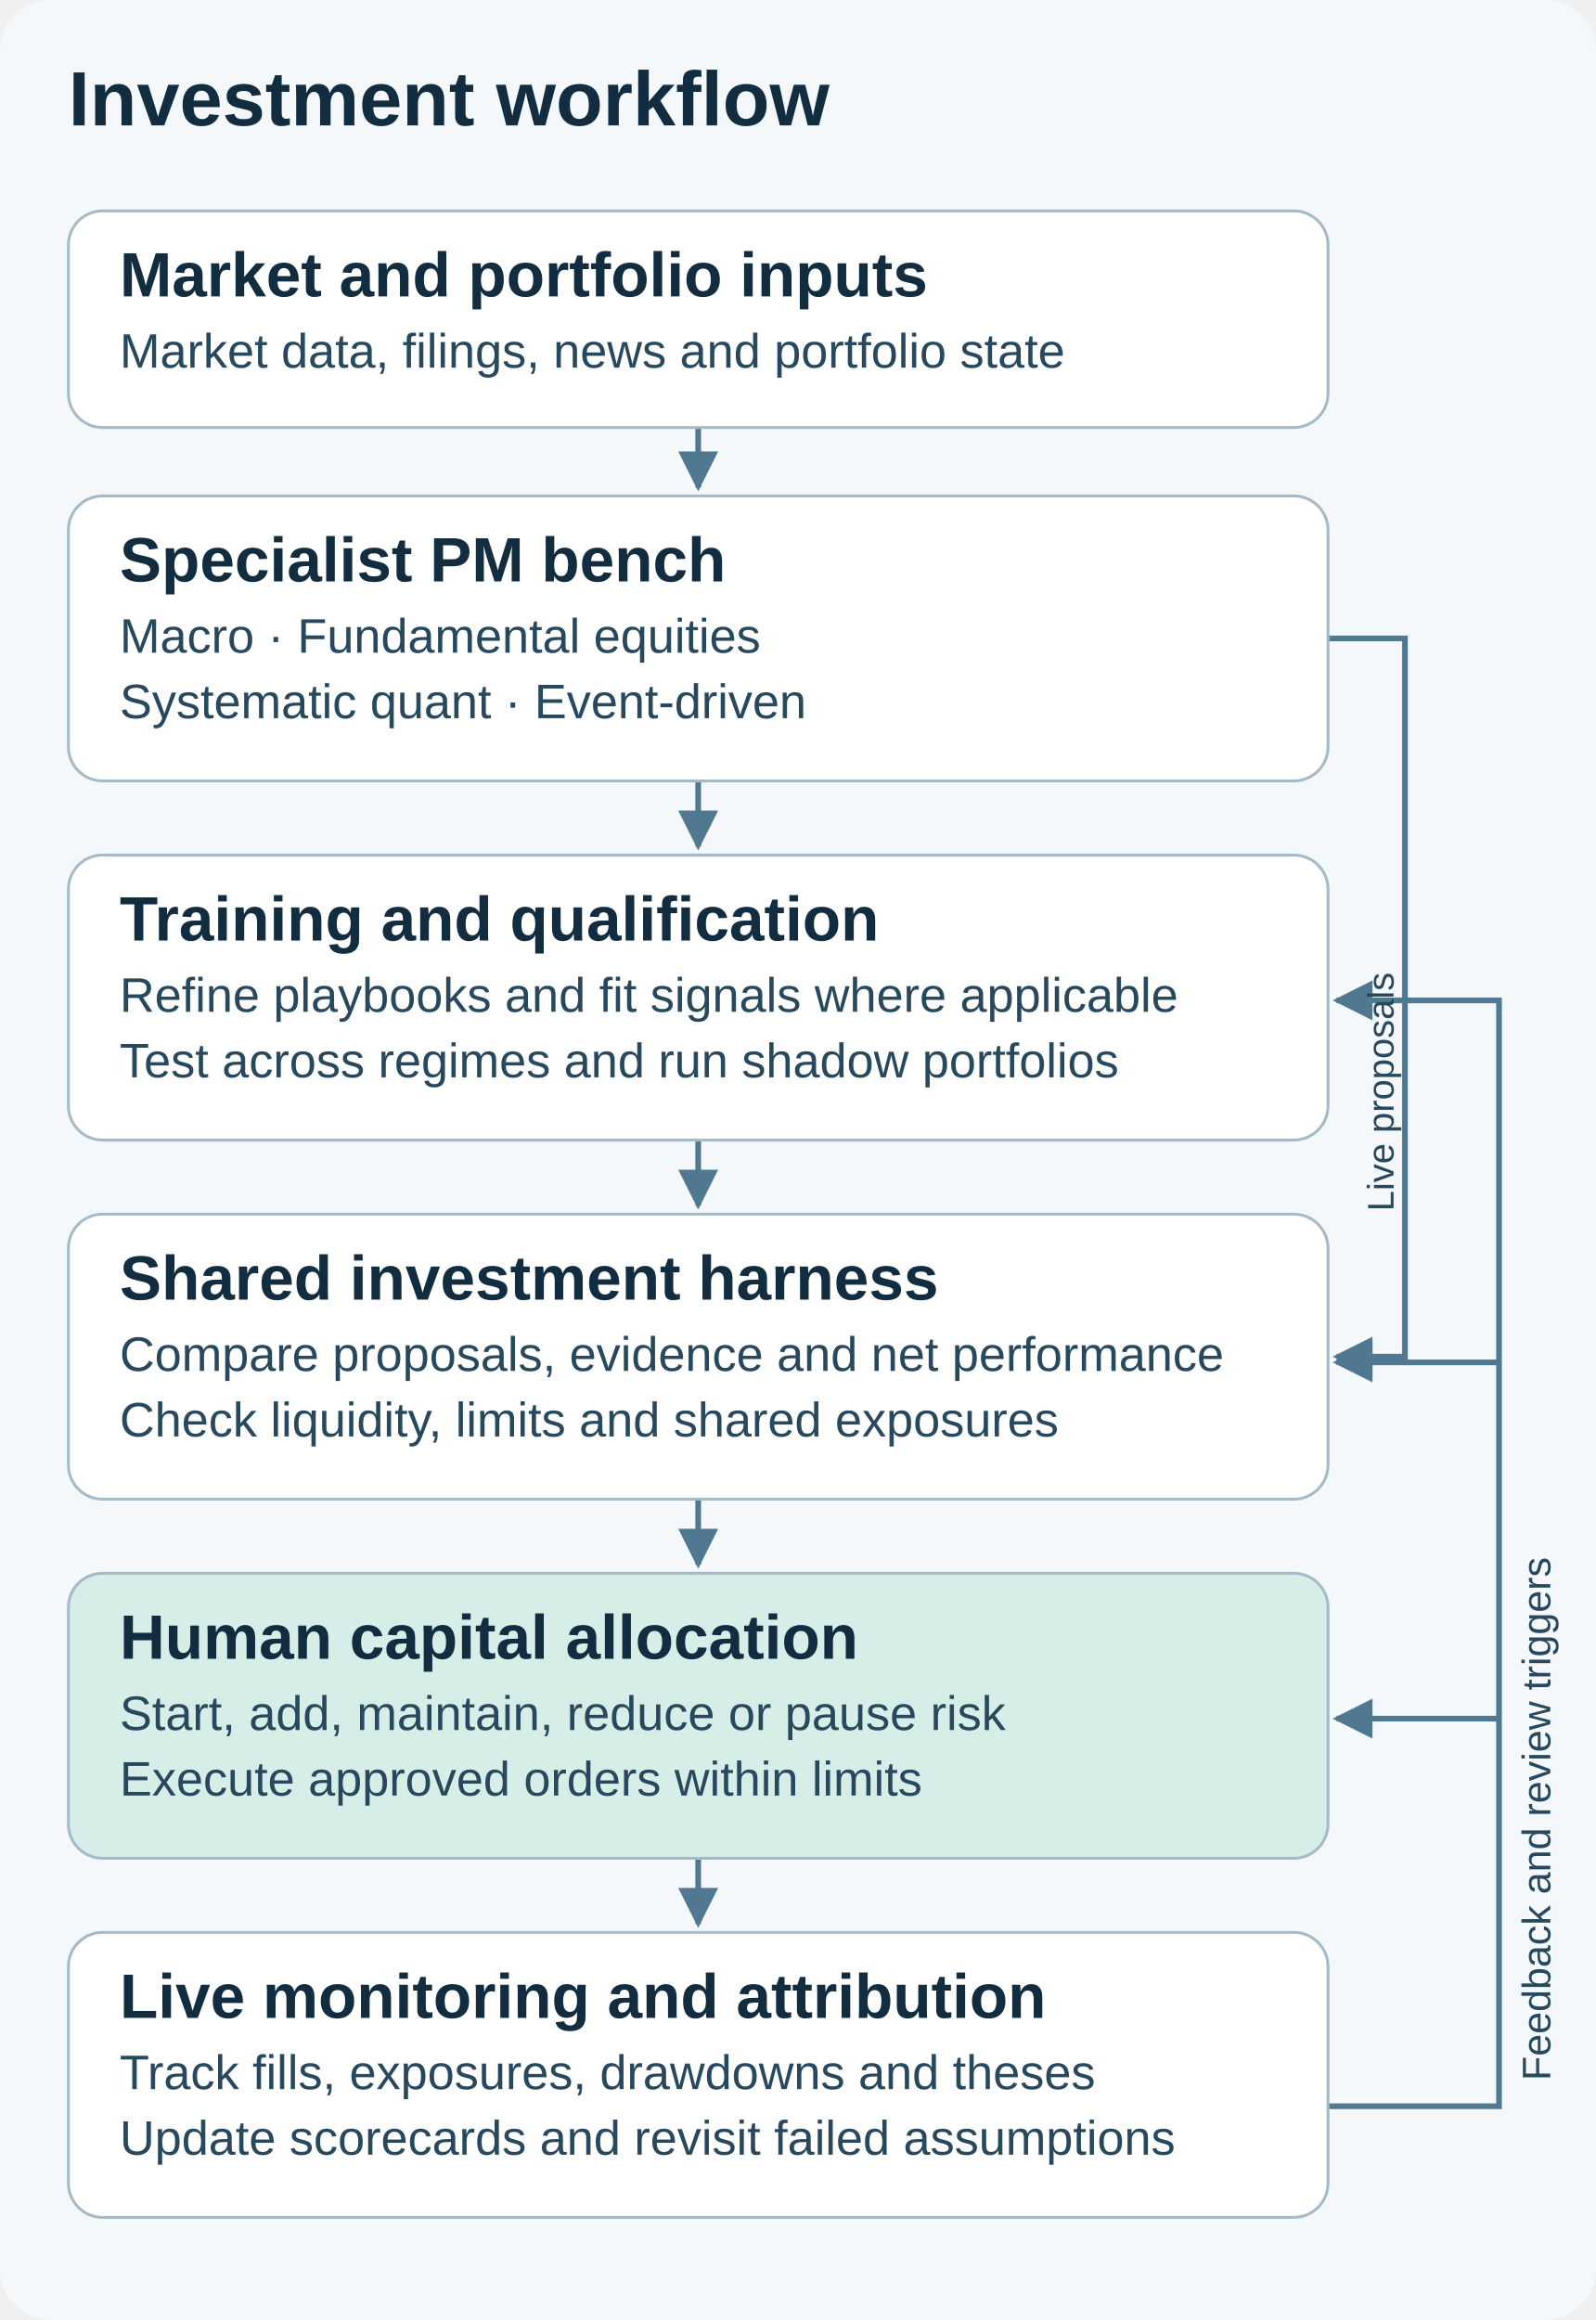
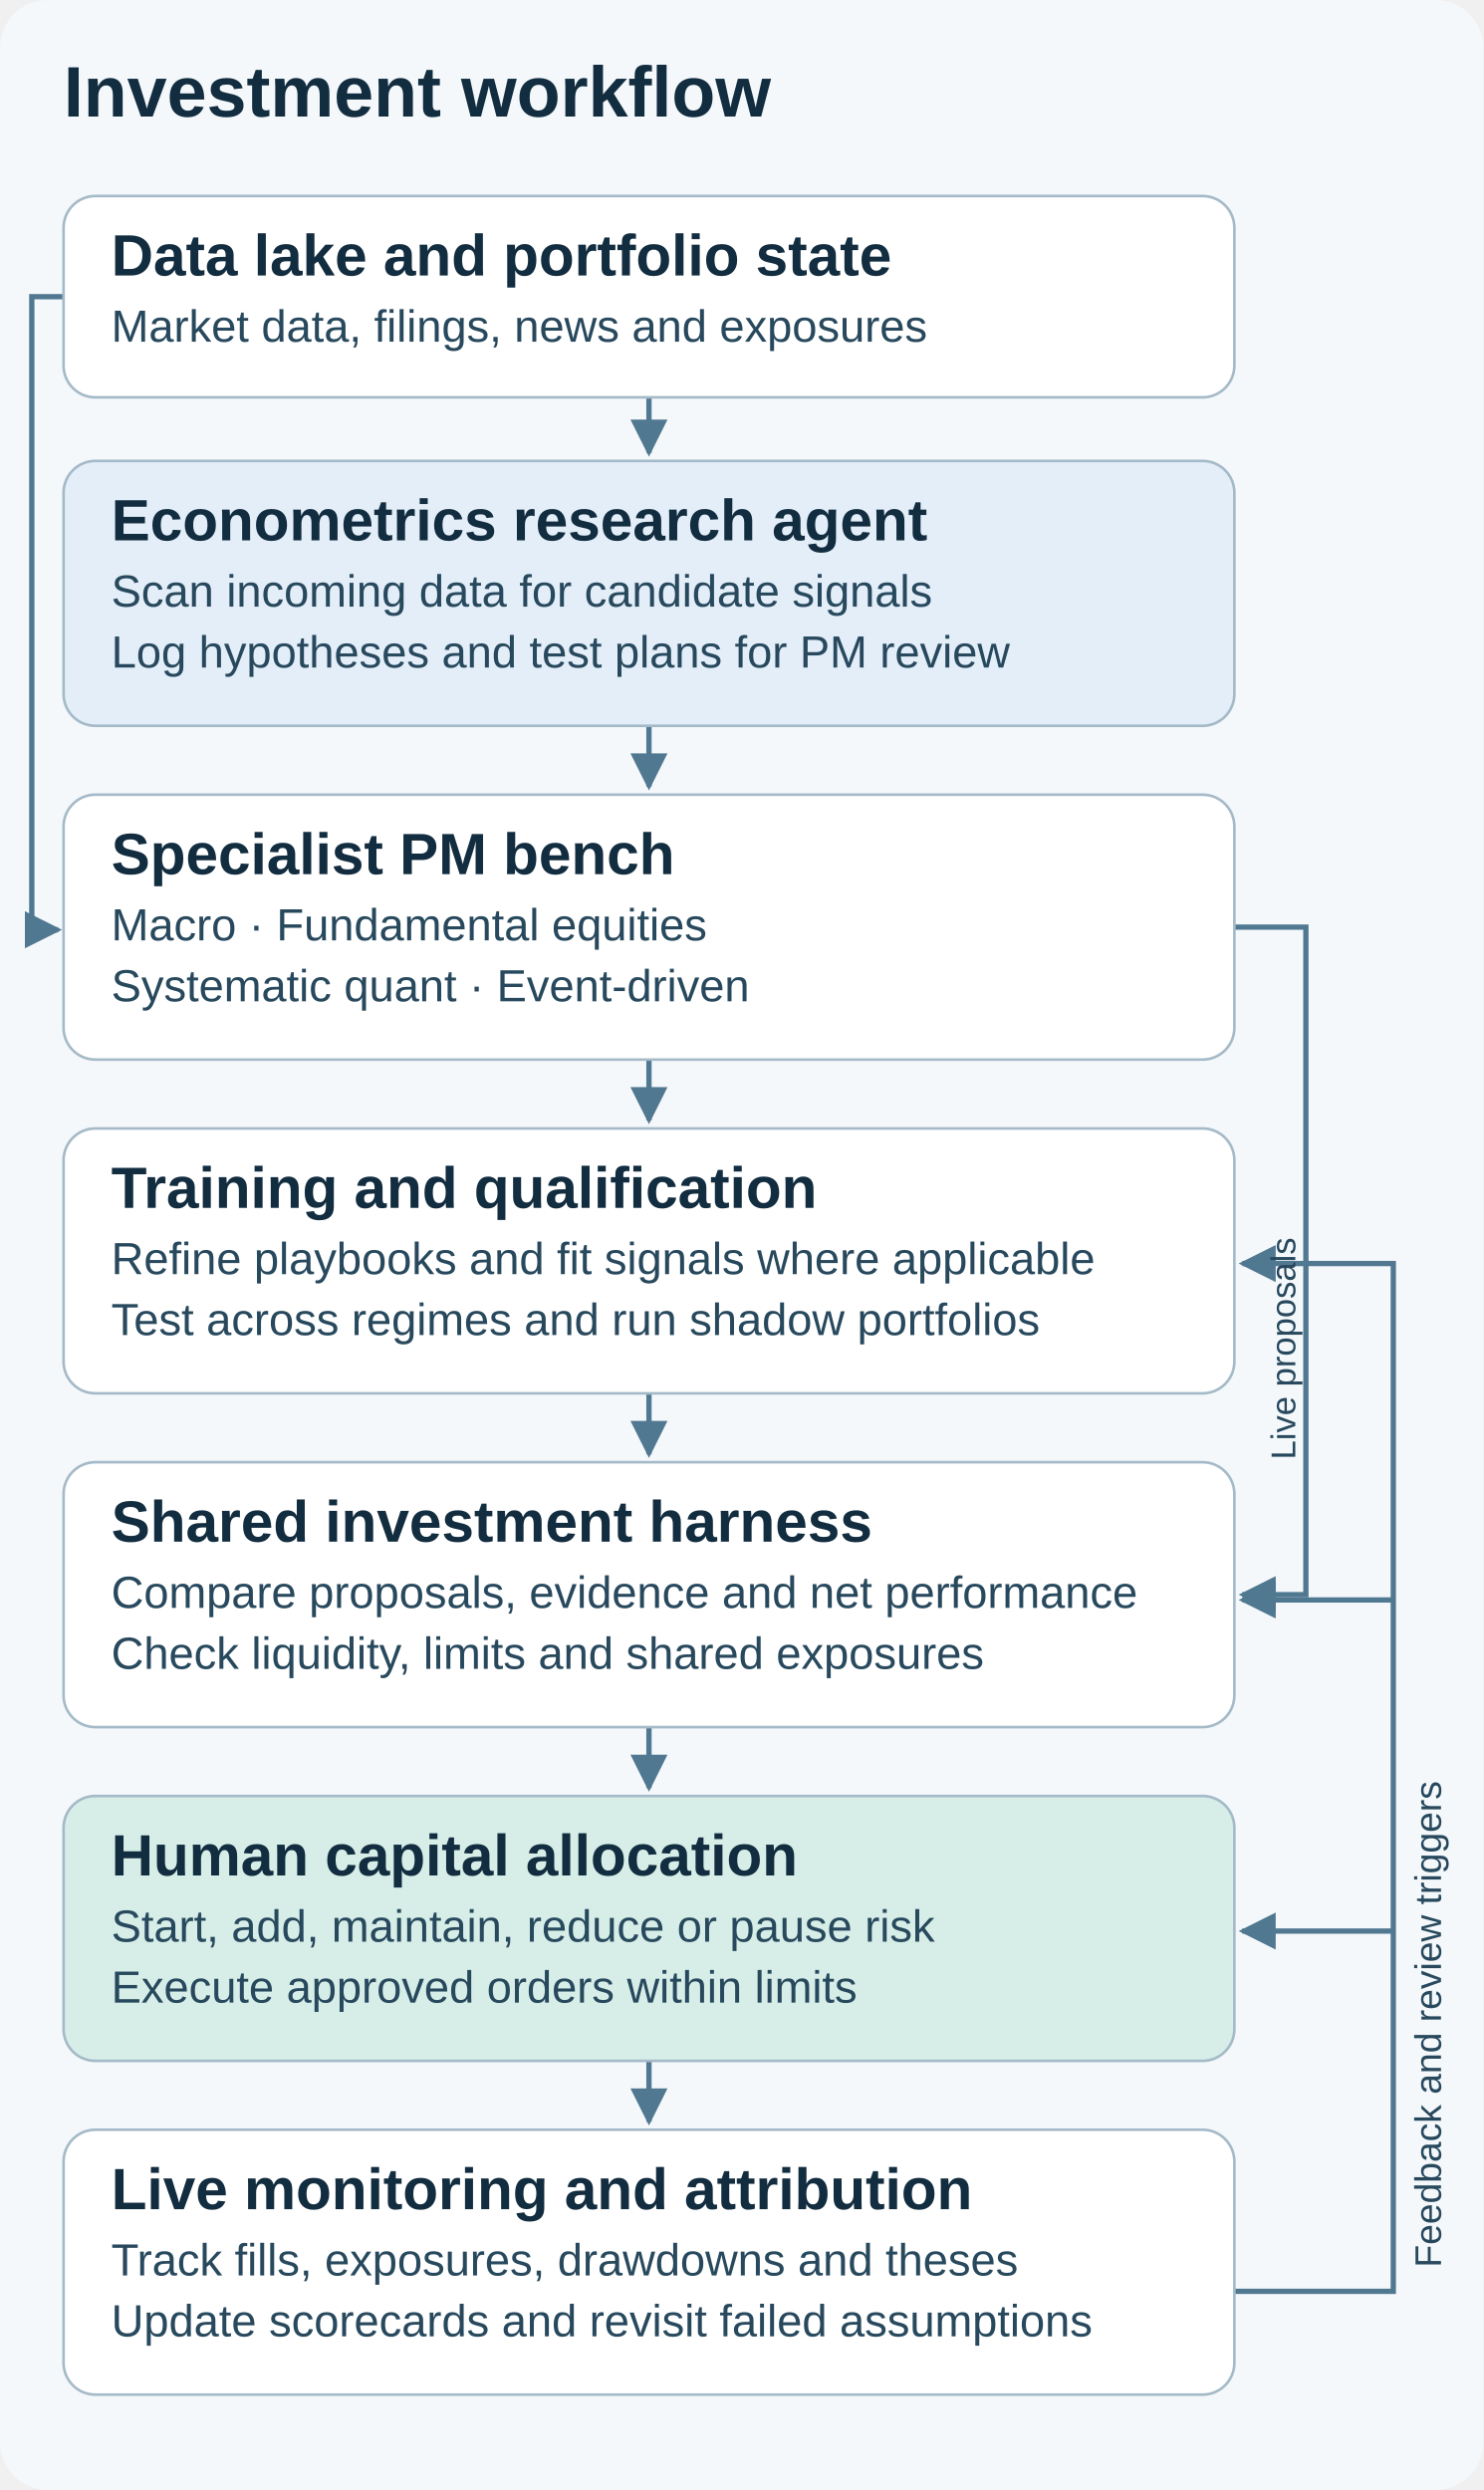
- <svg xmlns="http://www.w3.org/2000/svg" viewBox="0 0 560 814" width="560" height="814" role="img" aria-labelledby="title desc">
+ <svg xmlns="http://www.w3.org/2000/svg" viewBox="0 0 560 940" width="560" height="940" role="img" aria-labelledby="title desc">
  <defs>
    <marker id="arrow" viewBox="0 0 10 10" refX="9" refY="5" markerWidth="7" markerHeight="7" orient="auto">
      <path d="M0 0L10 5L0 10Z" fill="#517891" />
    </marker>
  </defs>
-   <rect width="560" height="814" rx="18" fill="#f4f8fb" />
+   <rect width="560" height="940" rx="18" fill="#f4f8fb" />
  <text x="24" y="44" font-family="Arial,sans-serif" font-size="27" font-weight="bold" fill="#132d40">Investment workflow</text>
  <g fill="none" stroke="#517891" stroke-width="2" marker-end="url(#arrow)">
    <path d="M245 150V171" />
    <path d="M245 274V297" />
    <path d="M245 400V423" />
    <path d="M245 526V549" />
    <path d="M245 652V675" />
-     <path d="M466 224H493V476H469" />
-     <path d="M466 739H526V351H469" />
-     <path d="M526 478H469" />
-     <path d="M526 603H469" />
+     <path d="M245 778V801" />
+     <path d="M24 112H12V351H22" />
+     <path d="M466 350H493V602H469" />
+     <path d="M466 865H526V477H469" />
+     <path d="M526 604H469" />
+     <path d="M526 729H469" />
  </g>
  <g font-family="Arial,sans-serif">
    <g transform="translate(24 74)">
      <rect width="442" height="76" rx="12" fill="#ffffff" stroke="#a5bac8" />
-       <text x="18" y="30" font-size="22" font-weight="bold" fill="#132d40">Market and portfolio inputs</text>
-       <text x="18" y="55" font-size="17" fill="#28495d">Market data, filings, news and portfolio state</text>
+       <text x="18" y="30" font-size="22" font-weight="bold" fill="#132d40">Data lake and portfolio state</text>
+       <text x="18" y="55" font-size="17" fill="#28495d">Market data, filings, news and exposures</text>
    </g>
    <g transform="translate(24 174)">
+       <rect width="442" height="100" rx="12" fill="#e3eef9" stroke="#a5bac8" />
+       <text x="18" y="30" font-size="22" font-weight="bold" fill="#132d40">Econometrics research agent</text>
+       <text x="18" y="55" font-size="17" fill="#28495d">Scan incoming data for candidate signals</text>
+       <text x="18" y="78" font-size="17" fill="#28495d">Log hypotheses and test plans for PM review</text>
+     </g>
+     <g transform="translate(24 300)">
      <rect width="442" height="100" rx="12" fill="#ffffff" stroke="#a5bac8" />
      <text x="18" y="30" font-size="22" font-weight="bold" fill="#132d40">Specialist PM bench</text>
      <text x="18" y="55" font-size="17" fill="#28495d">Macro · Fundamental equities</text>
      <text x="18" y="78" font-size="17" fill="#28495d">Systematic quant · Event-driven</text>
    </g>
-     <g transform="translate(24 300)">
+     <g transform="translate(24 426)">
      <rect width="442" height="100" rx="12" fill="#ffffff" stroke="#a5bac8" />
      <text x="18" y="30" font-size="22" font-weight="bold" fill="#132d40">Training and qualification</text>
      <text x="18" y="55" font-size="17" fill="#28495d">Refine playbooks and fit signals where applicable</text>
      <text x="18" y="78" font-size="17" fill="#28495d">Test across regimes and run shadow portfolios</text>
    </g>
-     <g transform="translate(24 426)">
+     <g transform="translate(24 552)">
      <rect width="442" height="100" rx="12" fill="#ffffff" stroke="#a5bac8" />
      <text x="18" y="30" font-size="22" font-weight="bold" fill="#132d40">Shared investment harness</text>
      <text x="18" y="55" font-size="17" fill="#28495d">Compare proposals, evidence and net performance</text>
      <text x="18" y="78" font-size="17" fill="#28495d">Check liquidity, limits and shared exposures</text>
    </g>
-     <g transform="translate(24 552)">
+     <g transform="translate(24 678)">
      <rect width="442" height="100" rx="12" fill="#d7eee8" stroke="#a5bac8" />
      <text x="18" y="30" font-size="22" font-weight="bold" fill="#132d40">Human capital allocation</text>
      <text x="18" y="55" font-size="17" fill="#28495d">Start, add, maintain, reduce or pause risk</text>
      <text x="18" y="78" font-size="17" fill="#28495d">Execute approved orders within limits</text>
    </g>
-     <g transform="translate(24 678)">
+     <g transform="translate(24 804)">
      <rect width="442" height="100" rx="12" fill="#ffffff" stroke="#a5bac8" />
      <text x="18" y="30" font-size="22" font-weight="bold" fill="#132d40">Live monitoring and attribution</text>
      <text x="18" y="55" font-size="17" fill="#28495d">Track fills, exposures, drawdowns and theses</text>
      <text x="18" y="78" font-size="17" fill="#28495d">Update scorecards and revisit failed assumptions</text>
    </g>
-     <text transform="translate(489 425) rotate(-90)" font-size="13" fill="#28495d">Live proposals</text>
-     <text transform="translate(544 730) rotate(-90)" font-size="14" fill="#28495d">Feedback and review triggers</text>
+     <text transform="translate(489 551) rotate(-90)" font-size="13" fill="#28495d">Live proposals</text>
+     <text transform="translate(544 856) rotate(-90)" font-size="14" fill="#28495d">Feedback and review triggers</text>
  </g>
</svg>
